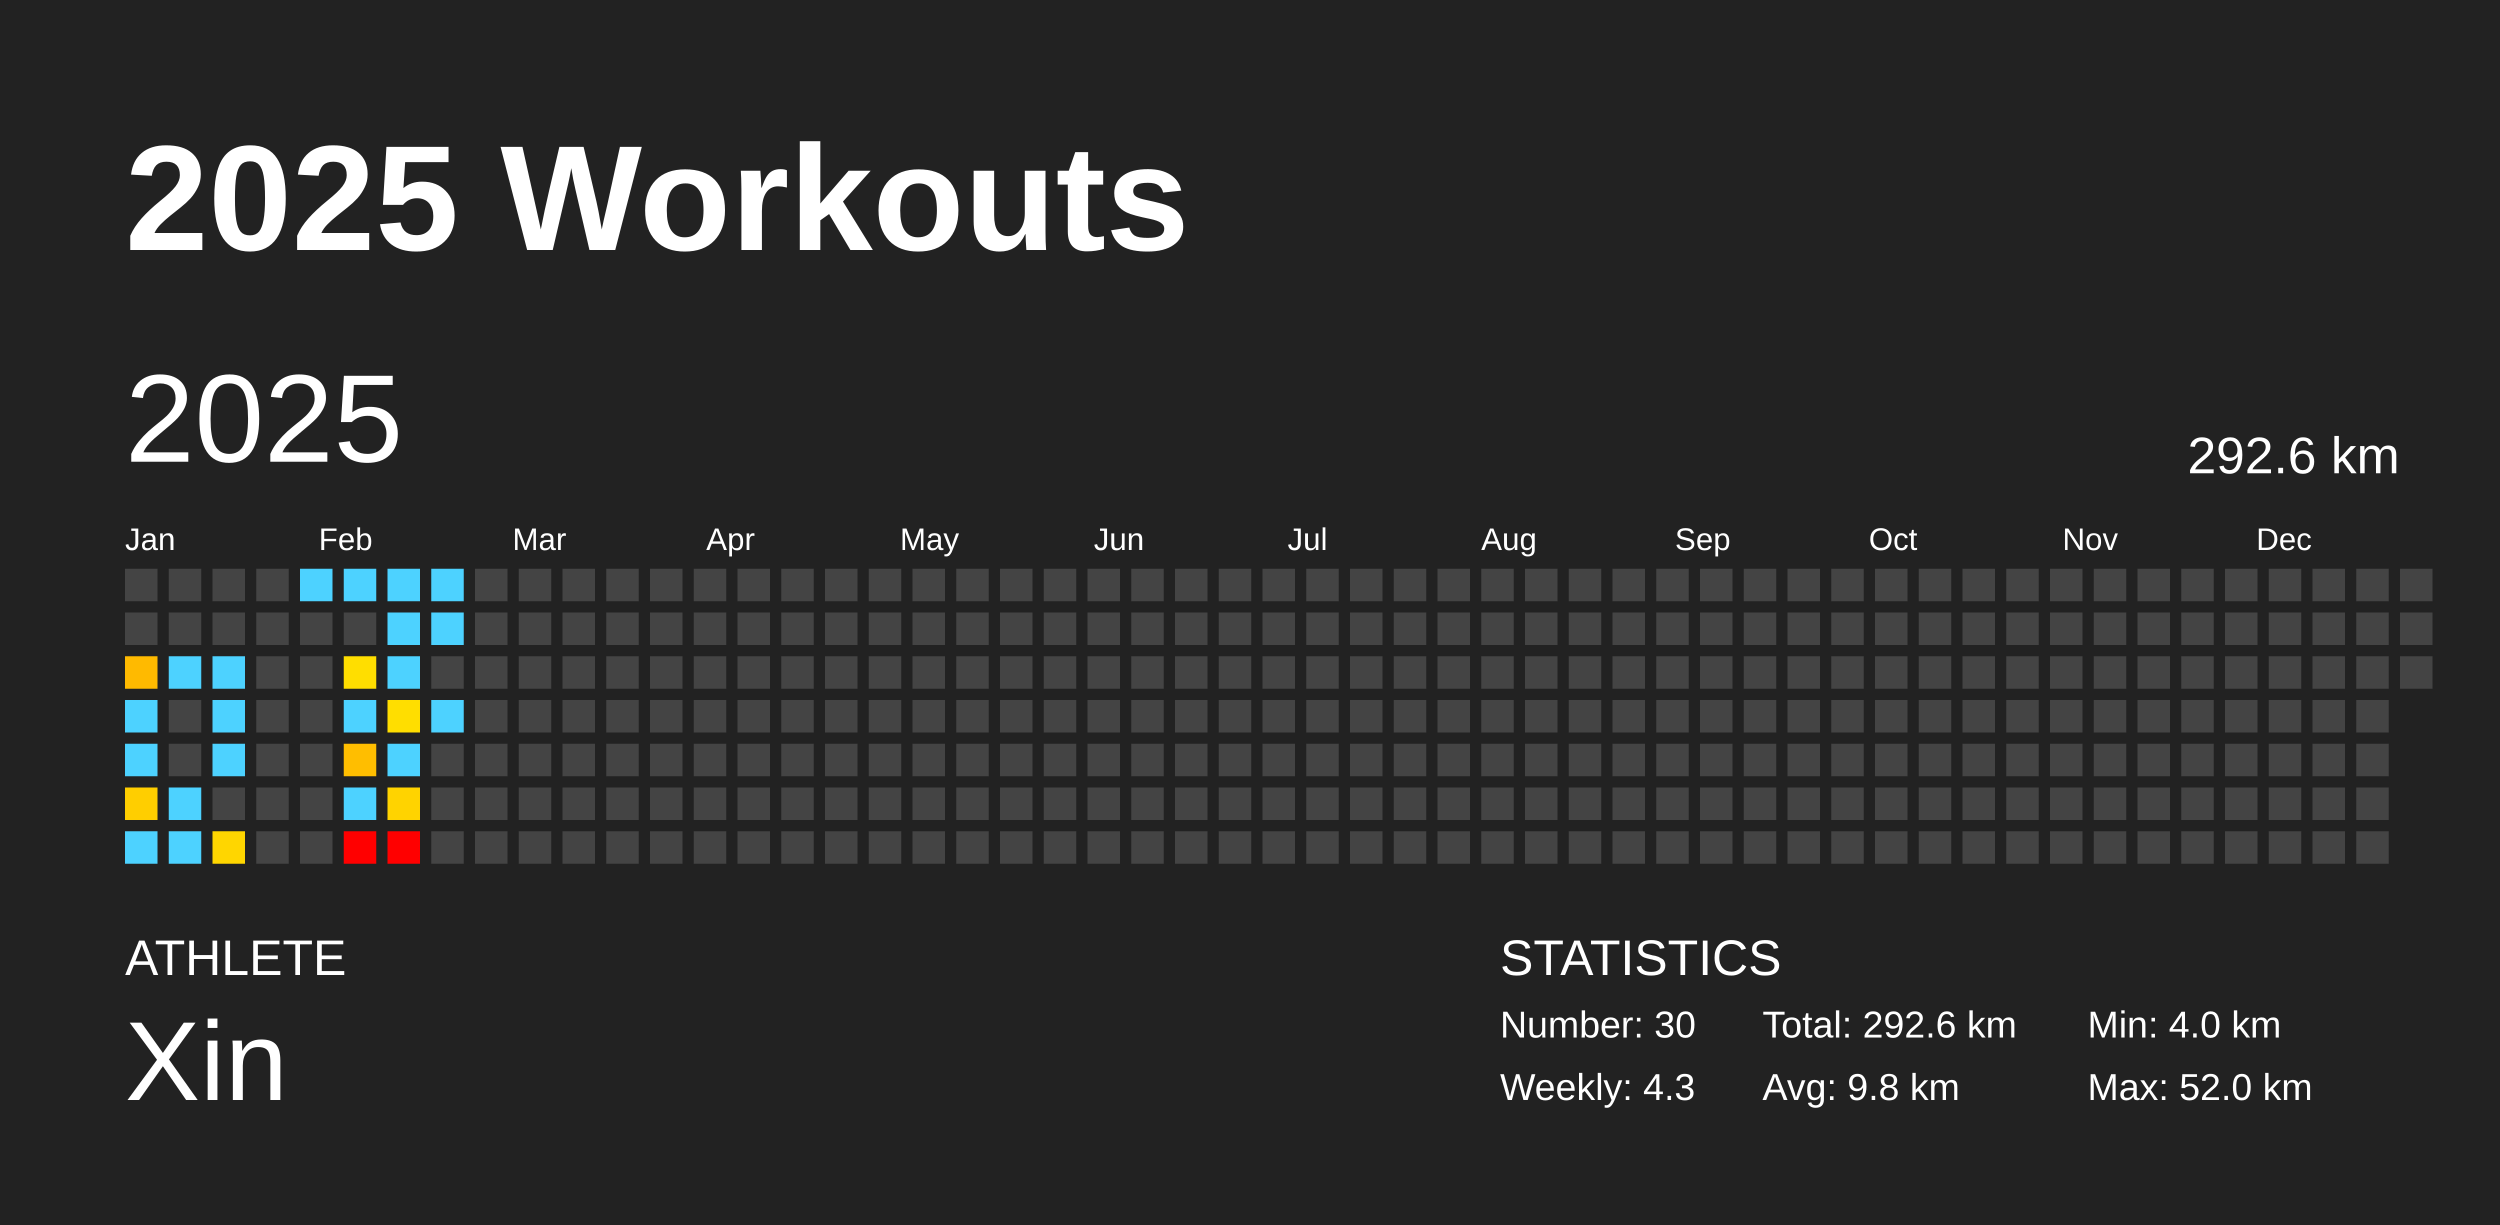
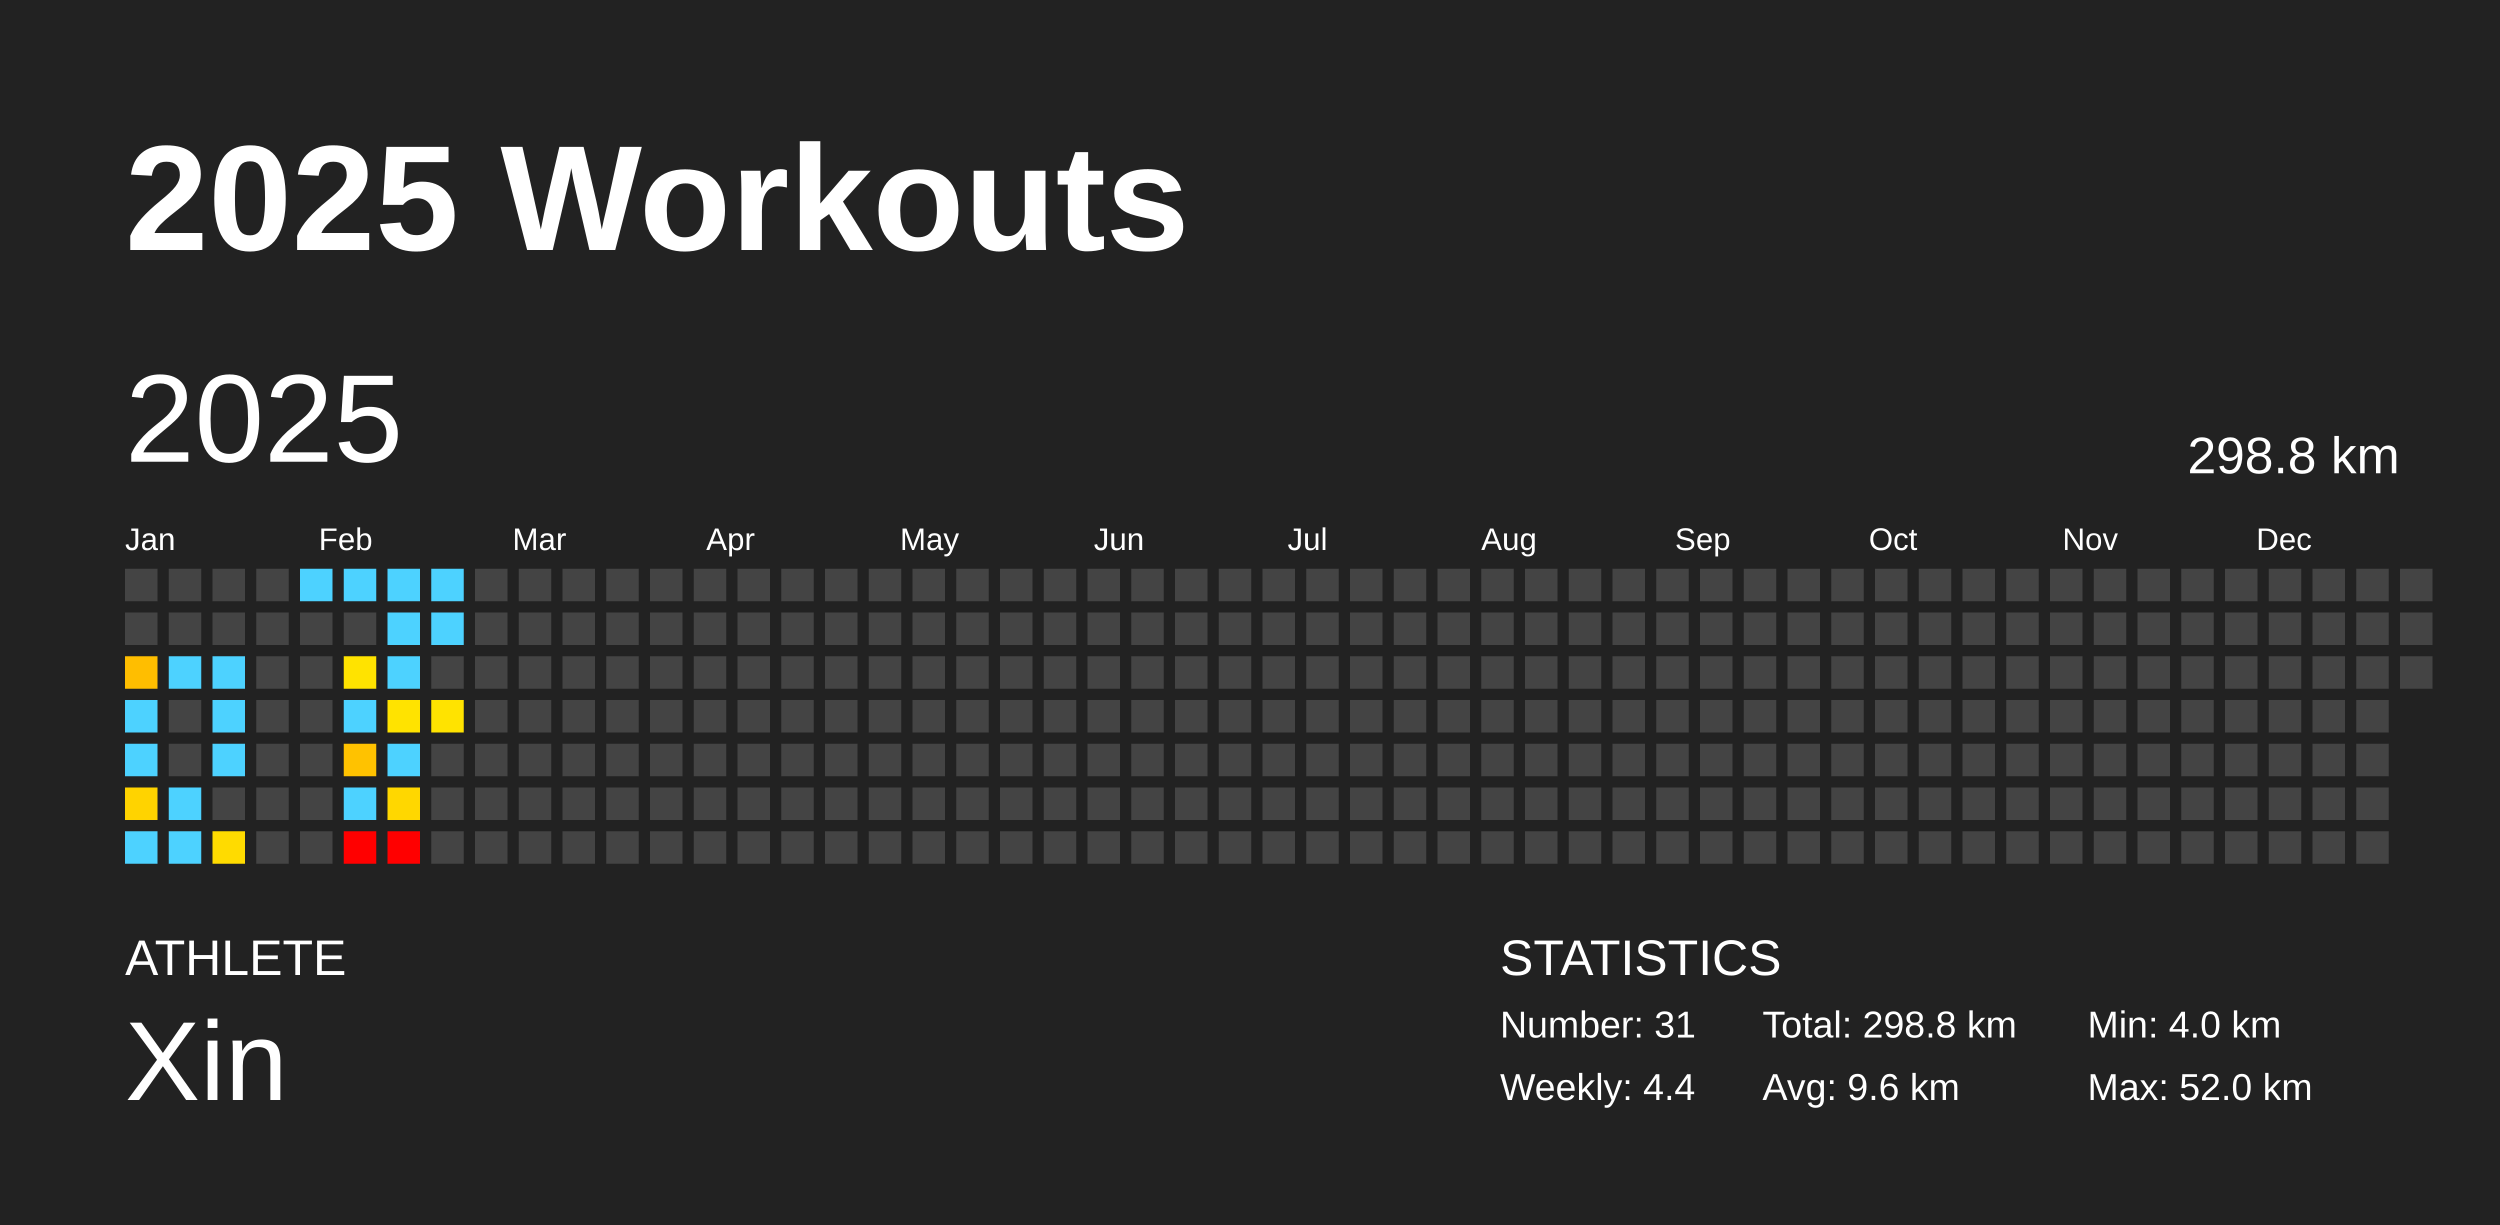
<svg xmlns="http://www.w3.org/2000/svg" baseProfile="full" height="98mm" version="1.1" viewBox="0,0,200,98" width="200mm">
  <defs />
  <rect fill="#222222" height="98" width="200" x="0" y="0" />
  <text fill="#FFFFFF" style="font-size:12px; font-family:Arial; font-weight:bold;" x="10" y="20">2025 Workouts</text>
  <text fill="#FFFFFF" style="font-size:4px; font-family:Arial" x="10" y="78">ATHLETE</text>
  <text fill="#FFFFFF" style="font-size:9px; font-family:Arial" x="10" y="88">Xin</text>
  <text fill="#FFFFFF" style="font-size:4px; font-family:Arial" x="120" y="78">STATISTICS</text>
-   <text fill="#FFFFFF" style="font-size:3px; font-family:Arial" x="120" y="83">Number: 30</text>
-   <text fill="#FFFFFF" style="font-size:3px; font-family:Arial" x="120" y="88">Weekly: 4.3</text>
-   <text fill="#FFFFFF" style="font-size:3px; font-family:Arial" x="141" y="83">Total: 292.6 km</text>
-   <text fill="#FFFFFF" style="font-size:3px; font-family:Arial" x="141" y="88">Avg: 9.8 km</text>
+   <text fill="#FFFFFF" style="font-size:3px; font-family:Arial" x="120" y="83">Number: 31</text>
+   <text fill="#FFFFFF" style="font-size:3px; font-family:Arial" x="120" y="88">Weekly: 4.4</text>
+   <text fill="#FFFFFF" style="font-size:3px; font-family:Arial" x="141" y="83">Total: 298.8 km</text>
+   <text fill="#FFFFFF" style="font-size:3px; font-family:Arial" x="141" y="88">Avg: 9.6 km</text>
  <text fill="#FFFFFF" style="font-size:3px; font-family:Arial" x="167" y="83">Min: 4.0 km</text>
  <text fill="#FFFFFF" style="font-size:3px; font-family:Arial" x="167" y="88">Max: 52.0 km</text>
  <text dominant-baseline="hanging" fill="#FFFFFF" style="font-size:10.0px; font-family:Arial;" x="10" y="30">2025</text>
-   <text dominant-baseline="hanging" fill="#FFFFFF" style="font-size:4.125px; font-family:Arial;" x="175" y="35">292.6 km</text>
+   <text dominant-baseline="hanging" fill="#FFFFFF" style="font-size:4.125px; font-family:Arial;" x="175" y="35">298.8 km</text>
  <text fill="#FFFFFF" style="font-size:2.5px; font-family:Arial" x="10.0" y="44">Jan</text>
  <text fill="#FFFFFF" style="font-size:2.5px; font-family:Arial" x="25.5" y="44">Feb</text>
  <text fill="#FFFFFF" style="font-size:2.5px; font-family:Arial" x="41.0" y="44">Mar</text>
  <text fill="#FFFFFF" style="font-size:2.5px; font-family:Arial" x="56.5" y="44">Apr</text>
  <text fill="#FFFFFF" style="font-size:2.5px; font-family:Arial" x="72.0" y="44">May</text>
  <text fill="#FFFFFF" style="font-size:2.5px; font-family:Arial" x="87.5" y="44">Jun</text>
  <text fill="#FFFFFF" style="font-size:2.5px; font-family:Arial" x="103.0" y="44">Jul</text>
  <text fill="#FFFFFF" style="font-size:2.5px; font-family:Arial" x="118.5" y="44">Aug</text>
  <text fill="#FFFFFF" style="font-size:2.5px; font-family:Arial" x="134.0" y="44">Sep</text>
  <text fill="#FFFFFF" style="font-size:2.5px; font-family:Arial" x="149.5" y="44">Oct</text>
  <text fill="#FFFFFF" style="font-size:2.5px; font-family:Arial" x="165.0" y="44">Nov</text>
  <text fill="#FFFFFF" style="font-size:2.5px; font-family:Arial" x="180.5" y="44">Dec</text>
  <rect fill="#444444" height="2.6" width="2.6" x="10.0" y="45.5" />
  <rect fill="#444444" height="2.6" width="2.6" x="10.0" y="49.0" />
-   <rect fill="#ffba00" height="2.6" width="2.6" x="10.0" y="52.5" />
+   <rect fill="#ffbe00" height="2.6" width="2.6" x="10.0" y="52.5" />
  <rect fill="#4dd2ff" height="2.6" width="2.6" x="10.0" y="56.0" />
  <rect fill="#4dd2ff" height="2.6" width="2.6" x="10.0" y="59.5" />
-   <rect fill="#ffce00" height="2.6" width="2.6" x="10.0" y="63.0" />
+   <rect fill="#ffd300" height="2.6" width="2.6" x="10.0" y="63.0" />
  <rect fill="#4dd2ff" height="2.6" width="2.6" x="10.0" y="66.5" />
  <rect fill="#444444" height="2.6" width="2.6" x="13.5" y="45.5" />
  <rect fill="#444444" height="2.6" width="2.6" x="13.5" y="49.0" />
  <rect fill="#4dd2ff" height="2.6" width="2.6" x="13.5" y="52.5" />
  <rect fill="#444444" height="2.6" width="2.6" x="13.5" y="56.0" />
  <rect fill="#444444" height="2.6" width="2.6" x="13.5" y="59.5" />
  <rect fill="#4dd2ff" height="2.6" width="2.6" x="13.5" y="63.0" />
  <rect fill="#4dd2ff" height="2.6" width="2.6" x="13.5" y="66.5" />
  <rect fill="#444444" height="2.6" width="2.6" x="17.0" y="45.5" />
  <rect fill="#444444" height="2.6" width="2.6" x="17.0" y="49.0" />
  <rect fill="#4dd2ff" height="2.6" width="2.6" x="17.0" y="52.5" />
  <rect fill="#4dd2ff" height="2.6" width="2.6" x="17.0" y="56.0" />
  <rect fill="#4dd2ff" height="2.6" width="2.6" x="17.0" y="59.5" />
  <rect fill="#444444" height="2.6" width="2.6" x="17.0" y="63.0" />
-   <rect fill="#ffd600" height="2.6" width="2.6" x="17.0" y="66.5" />
+   <rect fill="#ffdb00" height="2.6" width="2.6" x="17.0" y="66.5" />
  <rect fill="#444444" height="2.6" width="2.6" x="20.5" y="45.5" />
  <rect fill="#444444" height="2.6" width="2.6" x="20.5" y="49.0" />
  <rect fill="#444444" height="2.6" width="2.6" x="20.5" y="52.5" />
  <rect fill="#444444" height="2.6" width="2.6" x="20.5" y="56.0" />
  <rect fill="#444444" height="2.6" width="2.6" x="20.5" y="59.5" />
  <rect fill="#444444" height="2.6" width="2.6" x="20.5" y="63.0" />
  <rect fill="#444444" height="2.6" width="2.6" x="20.5" y="66.5" />
  <rect fill="#4dd2ff" height="2.6" width="2.6" x="24.0" y="45.5" />
  <rect fill="#444444" height="2.6" width="2.6" x="24.0" y="49.0" />
  <rect fill="#444444" height="2.6" width="2.6" x="24.0" y="52.5" />
  <rect fill="#444444" height="2.6" width="2.6" x="24.0" y="56.0" />
  <rect fill="#444444" height="2.6" width="2.6" x="24.0" y="59.5" />
  <rect fill="#444444" height="2.6" width="2.6" x="24.0" y="63.0" />
  <rect fill="#444444" height="2.6" width="2.6" x="24.0" y="66.5" />
  <rect fill="#4dd2ff" height="2.6" width="2.6" x="27.5" y="45.5" />
  <rect fill="#444444" height="2.6" width="2.6" x="27.5" y="49.0" />
-   <rect fill="#ffde00" height="2.6" width="2.6" x="27.5" y="52.5" />
+   <rect fill="#ffe300" height="2.6" width="2.6" x="27.5" y="52.5" />
  <rect fill="#4dd2ff" height="2.6" width="2.6" x="27.5" y="56.0" />
-   <rect fill="#ffbe00" height="2.6" width="2.6" x="27.5" y="59.5" />
+   <rect fill="#ffc200" height="2.6" width="2.6" x="27.5" y="59.5" />
  <rect fill="#4dd2ff" height="2.6" width="2.6" x="27.5" y="63.0" />
  <rect fill="red" height="2.6" width="2.6" x="27.5" y="66.5" />
  <rect fill="#4dd2ff" height="2.6" width="2.6" x="31.0" y="45.5" />
  <rect fill="#4dd2ff" height="2.6" width="2.6" x="31.0" y="49.0" />
  <rect fill="#4dd2ff" height="2.6" width="2.6" x="31.0" y="52.5" />
-   <rect fill="#ffde00" height="2.6" width="2.6" x="31.0" y="56.0" />
+   <rect fill="#ffe300" height="2.6" width="2.6" x="31.0" y="56.0" />
  <rect fill="#4dd2ff" height="2.6" width="2.6" x="31.0" y="59.5" />
-   <rect fill="#ffd300" height="2.6" width="2.6" x="31.0" y="63.0" />
+   <rect fill="#ffd700" height="2.6" width="2.6" x="31.0" y="63.0" />
  <rect fill="red" height="2.6" width="2.6" x="31.0" y="66.5" />
  <rect fill="#4dd2ff" height="2.6" width="2.6" x="34.5" y="45.5" />
  <rect fill="#4dd2ff" height="2.6" width="2.6" x="34.5" y="49.0" />
  <rect fill="#444444" height="2.6" width="2.6" x="34.5" y="52.5" />
-   <rect fill="#4dd2ff" height="2.6" width="2.6" x="34.5" y="56.0" />
+   <rect fill="#ffe300" height="2.6" width="2.6" x="34.5" y="56.0" />
  <rect fill="#444444" height="2.6" width="2.6" x="34.5" y="59.5" />
  <rect fill="#444444" height="2.6" width="2.6" x="34.5" y="63.0" />
  <rect fill="#444444" height="2.6" width="2.6" x="34.5" y="66.5" />
  <rect fill="#444444" height="2.6" width="2.6" x="38.0" y="45.5" />
  <rect fill="#444444" height="2.6" width="2.6" x="38.0" y="49.0" />
  <rect fill="#444444" height="2.6" width="2.6" x="38.0" y="52.5" />
  <rect fill="#444444" height="2.6" width="2.6" x="38.0" y="56.0" />
  <rect fill="#444444" height="2.6" width="2.6" x="38.0" y="59.5" />
  <rect fill="#444444" height="2.6" width="2.6" x="38.0" y="63.0" />
  <rect fill="#444444" height="2.6" width="2.6" x="38.0" y="66.5" />
  <rect fill="#444444" height="2.6" width="2.6" x="41.5" y="45.5" />
  <rect fill="#444444" height="2.6" width="2.6" x="41.5" y="49.0" />
  <rect fill="#444444" height="2.6" width="2.6" x="41.5" y="52.5" />
  <rect fill="#444444" height="2.6" width="2.6" x="41.5" y="56.0" />
  <rect fill="#444444" height="2.6" width="2.6" x="41.5" y="59.5" />
  <rect fill="#444444" height="2.6" width="2.6" x="41.5" y="63.0" />
  <rect fill="#444444" height="2.6" width="2.6" x="41.5" y="66.5" />
  <rect fill="#444444" height="2.6" width="2.6" x="45.0" y="45.5" />
  <rect fill="#444444" height="2.6" width="2.6" x="45.0" y="49.0" />
  <rect fill="#444444" height="2.6" width="2.6" x="45.0" y="52.5" />
  <rect fill="#444444" height="2.6" width="2.6" x="45.0" y="56.0" />
  <rect fill="#444444" height="2.6" width="2.6" x="45.0" y="59.5" />
  <rect fill="#444444" height="2.6" width="2.6" x="45.0" y="63.0" />
  <rect fill="#444444" height="2.6" width="2.6" x="45.0" y="66.5" />
  <rect fill="#444444" height="2.6" width="2.6" x="48.5" y="45.5" />
  <rect fill="#444444" height="2.6" width="2.6" x="48.5" y="49.0" />
  <rect fill="#444444" height="2.6" width="2.6" x="48.5" y="52.5" />
  <rect fill="#444444" height="2.6" width="2.6" x="48.5" y="56.0" />
  <rect fill="#444444" height="2.6" width="2.6" x="48.5" y="59.5" />
  <rect fill="#444444" height="2.6" width="2.6" x="48.5" y="63.0" />
  <rect fill="#444444" height="2.6" width="2.6" x="48.5" y="66.5" />
  <rect fill="#444444" height="2.6" width="2.6" x="52.0" y="45.5" />
  <rect fill="#444444" height="2.6" width="2.6" x="52.0" y="49.0" />
  <rect fill="#444444" height="2.6" width="2.6" x="52.0" y="52.5" />
  <rect fill="#444444" height="2.6" width="2.6" x="52.0" y="56.0" />
  <rect fill="#444444" height="2.6" width="2.6" x="52.0" y="59.5" />
  <rect fill="#444444" height="2.6" width="2.6" x="52.0" y="63.0" />
  <rect fill="#444444" height="2.6" width="2.6" x="52.0" y="66.5" />
  <rect fill="#444444" height="2.6" width="2.6" x="55.5" y="45.5" />
  <rect fill="#444444" height="2.6" width="2.6" x="55.5" y="49.0" />
  <rect fill="#444444" height="2.6" width="2.6" x="55.5" y="52.5" />
  <rect fill="#444444" height="2.6" width="2.6" x="55.5" y="56.0" />
  <rect fill="#444444" height="2.6" width="2.6" x="55.5" y="59.5" />
  <rect fill="#444444" height="2.6" width="2.6" x="55.5" y="63.0" />
  <rect fill="#444444" height="2.6" width="2.6" x="55.5" y="66.5" />
  <rect fill="#444444" height="2.6" width="2.6" x="59.0" y="45.5" />
  <rect fill="#444444" height="2.6" width="2.6" x="59.0" y="49.0" />
  <rect fill="#444444" height="2.6" width="2.6" x="59.0" y="52.5" />
  <rect fill="#444444" height="2.6" width="2.6" x="59.0" y="56.0" />
  <rect fill="#444444" height="2.6" width="2.6" x="59.0" y="59.5" />
  <rect fill="#444444" height="2.6" width="2.6" x="59.0" y="63.0" />
  <rect fill="#444444" height="2.6" width="2.6" x="59.0" y="66.5" />
  <rect fill="#444444" height="2.6" width="2.6" x="62.5" y="45.5" />
  <rect fill="#444444" height="2.6" width="2.6" x="62.5" y="49.0" />
  <rect fill="#444444" height="2.6" width="2.6" x="62.5" y="52.5" />
  <rect fill="#444444" height="2.6" width="2.6" x="62.5" y="56.0" />
  <rect fill="#444444" height="2.6" width="2.6" x="62.5" y="59.5" />
  <rect fill="#444444" height="2.6" width="2.6" x="62.5" y="63.0" />
  <rect fill="#444444" height="2.6" width="2.6" x="62.5" y="66.5" />
  <rect fill="#444444" height="2.6" width="2.6" x="66.0" y="45.5" />
  <rect fill="#444444" height="2.6" width="2.6" x="66.0" y="49.0" />
  <rect fill="#444444" height="2.6" width="2.6" x="66.0" y="52.5" />
  <rect fill="#444444" height="2.6" width="2.6" x="66.0" y="56.0" />
  <rect fill="#444444" height="2.6" width="2.6" x="66.0" y="59.5" />
  <rect fill="#444444" height="2.6" width="2.6" x="66.0" y="63.0" />
  <rect fill="#444444" height="2.6" width="2.6" x="66.0" y="66.5" />
  <rect fill="#444444" height="2.6" width="2.6" x="69.5" y="45.5" />
  <rect fill="#444444" height="2.6" width="2.6" x="69.5" y="49.0" />
  <rect fill="#444444" height="2.6" width="2.6" x="69.5" y="52.5" />
  <rect fill="#444444" height="2.6" width="2.6" x="69.5" y="56.0" />
  <rect fill="#444444" height="2.6" width="2.6" x="69.5" y="59.5" />
  <rect fill="#444444" height="2.6" width="2.6" x="69.5" y="63.0" />
  <rect fill="#444444" height="2.6" width="2.6" x="69.5" y="66.5" />
  <rect fill="#444444" height="2.6" width="2.6" x="73.0" y="45.5" />
  <rect fill="#444444" height="2.6" width="2.6" x="73.0" y="49.0" />
  <rect fill="#444444" height="2.6" width="2.6" x="73.0" y="52.5" />
  <rect fill="#444444" height="2.6" width="2.6" x="73.0" y="56.0" />
  <rect fill="#444444" height="2.6" width="2.6" x="73.0" y="59.5" />
  <rect fill="#444444" height="2.6" width="2.6" x="73.0" y="63.0" />
  <rect fill="#444444" height="2.6" width="2.6" x="73.0" y="66.5" />
  <rect fill="#444444" height="2.6" width="2.6" x="76.5" y="45.5" />
  <rect fill="#444444" height="2.6" width="2.6" x="76.5" y="49.0" />
  <rect fill="#444444" height="2.6" width="2.6" x="76.5" y="52.5" />
  <rect fill="#444444" height="2.6" width="2.6" x="76.5" y="56.0" />
  <rect fill="#444444" height="2.6" width="2.6" x="76.5" y="59.5" />
  <rect fill="#444444" height="2.6" width="2.6" x="76.5" y="63.0" />
  <rect fill="#444444" height="2.6" width="2.6" x="76.5" y="66.5" />
  <rect fill="#444444" height="2.6" width="2.6" x="80.0" y="45.5" />
  <rect fill="#444444" height="2.6" width="2.6" x="80.0" y="49.0" />
  <rect fill="#444444" height="2.6" width="2.6" x="80.0" y="52.5" />
  <rect fill="#444444" height="2.6" width="2.6" x="80.0" y="56.0" />
  <rect fill="#444444" height="2.6" width="2.6" x="80.0" y="59.5" />
  <rect fill="#444444" height="2.6" width="2.6" x="80.0" y="63.0" />
  <rect fill="#444444" height="2.6" width="2.6" x="80.0" y="66.5" />
  <rect fill="#444444" height="2.6" width="2.6" x="83.5" y="45.5" />
  <rect fill="#444444" height="2.6" width="2.6" x="83.5" y="49.0" />
  <rect fill="#444444" height="2.6" width="2.6" x="83.5" y="52.5" />
  <rect fill="#444444" height="2.6" width="2.6" x="83.5" y="56.0" />
  <rect fill="#444444" height="2.6" width="2.6" x="83.5" y="59.5" />
  <rect fill="#444444" height="2.6" width="2.6" x="83.5" y="63.0" />
  <rect fill="#444444" height="2.6" width="2.6" x="83.5" y="66.5" />
  <rect fill="#444444" height="2.6" width="2.6" x="87.0" y="45.5" />
  <rect fill="#444444" height="2.6" width="2.6" x="87.0" y="49.0" />
  <rect fill="#444444" height="2.6" width="2.6" x="87.0" y="52.5" />
  <rect fill="#444444" height="2.6" width="2.6" x="87.0" y="56.0" />
  <rect fill="#444444" height="2.6" width="2.6" x="87.0" y="59.5" />
  <rect fill="#444444" height="2.6" width="2.6" x="87.0" y="63.0" />
  <rect fill="#444444" height="2.6" width="2.6" x="87.0" y="66.5" />
  <rect fill="#444444" height="2.6" width="2.6" x="90.5" y="45.5" />
  <rect fill="#444444" height="2.6" width="2.6" x="90.5" y="49.0" />
  <rect fill="#444444" height="2.6" width="2.6" x="90.5" y="52.5" />
  <rect fill="#444444" height="2.6" width="2.6" x="90.5" y="56.0" />
  <rect fill="#444444" height="2.6" width="2.6" x="90.5" y="59.5" />
  <rect fill="#444444" height="2.6" width="2.6" x="90.5" y="63.0" />
  <rect fill="#444444" height="2.6" width="2.6" x="90.5" y="66.5" />
  <rect fill="#444444" height="2.6" width="2.6" x="94.0" y="45.5" />
  <rect fill="#444444" height="2.6" width="2.6" x="94.0" y="49.0" />
  <rect fill="#444444" height="2.6" width="2.6" x="94.0" y="52.5" />
  <rect fill="#444444" height="2.6" width="2.6" x="94.0" y="56.0" />
  <rect fill="#444444" height="2.6" width="2.6" x="94.0" y="59.5" />
  <rect fill="#444444" height="2.6" width="2.6" x="94.0" y="63.0" />
  <rect fill="#444444" height="2.6" width="2.6" x="94.0" y="66.5" />
  <rect fill="#444444" height="2.6" width="2.6" x="97.5" y="45.5" />
  <rect fill="#444444" height="2.6" width="2.6" x="97.5" y="49.0" />
  <rect fill="#444444" height="2.6" width="2.6" x="97.5" y="52.5" />
  <rect fill="#444444" height="2.6" width="2.6" x="97.5" y="56.0" />
  <rect fill="#444444" height="2.6" width="2.6" x="97.5" y="59.5" />
  <rect fill="#444444" height="2.6" width="2.6" x="97.5" y="63.0" />
  <rect fill="#444444" height="2.6" width="2.6" x="97.5" y="66.5" />
  <rect fill="#444444" height="2.6" width="2.6" x="101.0" y="45.5" />
  <rect fill="#444444" height="2.6" width="2.6" x="101.0" y="49.0" />
  <rect fill="#444444" height="2.6" width="2.6" x="101.0" y="52.5" />
  <rect fill="#444444" height="2.6" width="2.6" x="101.0" y="56.0" />
  <rect fill="#444444" height="2.6" width="2.6" x="101.0" y="59.5" />
  <rect fill="#444444" height="2.6" width="2.6" x="101.0" y="63.0" />
  <rect fill="#444444" height="2.6" width="2.6" x="101.0" y="66.5" />
  <rect fill="#444444" height="2.6" width="2.6" x="104.5" y="45.5" />
  <rect fill="#444444" height="2.6" width="2.6" x="104.5" y="49.0" />
  <rect fill="#444444" height="2.6" width="2.6" x="104.5" y="52.5" />
  <rect fill="#444444" height="2.6" width="2.6" x="104.5" y="56.0" />
  <rect fill="#444444" height="2.6" width="2.6" x="104.5" y="59.5" />
  <rect fill="#444444" height="2.6" width="2.6" x="104.5" y="63.0" />
  <rect fill="#444444" height="2.6" width="2.6" x="104.5" y="66.5" />
  <rect fill="#444444" height="2.6" width="2.6" x="108.0" y="45.5" />
  <rect fill="#444444" height="2.6" width="2.6" x="108.0" y="49.0" />
  <rect fill="#444444" height="2.6" width="2.6" x="108.0" y="52.5" />
  <rect fill="#444444" height="2.6" width="2.6" x="108.0" y="56.0" />
  <rect fill="#444444" height="2.6" width="2.6" x="108.0" y="59.5" />
  <rect fill="#444444" height="2.6" width="2.6" x="108.0" y="63.0" />
  <rect fill="#444444" height="2.6" width="2.6" x="108.0" y="66.5" />
  <rect fill="#444444" height="2.6" width="2.6" x="111.5" y="45.5" />
  <rect fill="#444444" height="2.6" width="2.6" x="111.5" y="49.0" />
  <rect fill="#444444" height="2.6" width="2.6" x="111.5" y="52.5" />
  <rect fill="#444444" height="2.6" width="2.6" x="111.5" y="56.0" />
  <rect fill="#444444" height="2.6" width="2.6" x="111.5" y="59.5" />
  <rect fill="#444444" height="2.6" width="2.6" x="111.5" y="63.0" />
  <rect fill="#444444" height="2.6" width="2.6" x="111.5" y="66.5" />
  <rect fill="#444444" height="2.6" width="2.6" x="115.0" y="45.5" />
  <rect fill="#444444" height="2.6" width="2.6" x="115.0" y="49.0" />
  <rect fill="#444444" height="2.6" width="2.6" x="115.0" y="52.5" />
  <rect fill="#444444" height="2.6" width="2.6" x="115.0" y="56.0" />
  <rect fill="#444444" height="2.6" width="2.6" x="115.0" y="59.5" />
  <rect fill="#444444" height="2.6" width="2.6" x="115.0" y="63.0" />
  <rect fill="#444444" height="2.6" width="2.6" x="115.0" y="66.5" />
  <rect fill="#444444" height="2.6" width="2.6" x="118.5" y="45.5" />
  <rect fill="#444444" height="2.6" width="2.6" x="118.5" y="49.0" />
  <rect fill="#444444" height="2.6" width="2.6" x="118.5" y="52.5" />
  <rect fill="#444444" height="2.6" width="2.6" x="118.5" y="56.0" />
  <rect fill="#444444" height="2.6" width="2.6" x="118.5" y="59.5" />
  <rect fill="#444444" height="2.6" width="2.6" x="118.5" y="63.0" />
  <rect fill="#444444" height="2.6" width="2.6" x="118.5" y="66.5" />
  <rect fill="#444444" height="2.6" width="2.6" x="122.0" y="45.5" />
  <rect fill="#444444" height="2.6" width="2.6" x="122.0" y="49.0" />
  <rect fill="#444444" height="2.6" width="2.6" x="122.0" y="52.5" />
  <rect fill="#444444" height="2.6" width="2.6" x="122.0" y="56.0" />
  <rect fill="#444444" height="2.6" width="2.6" x="122.0" y="59.5" />
  <rect fill="#444444" height="2.6" width="2.6" x="122.0" y="63.0" />
  <rect fill="#444444" height="2.6" width="2.6" x="122.0" y="66.5" />
  <rect fill="#444444" height="2.6" width="2.6" x="125.5" y="45.5" />
  <rect fill="#444444" height="2.6" width="2.6" x="125.5" y="49.0" />
  <rect fill="#444444" height="2.6" width="2.6" x="125.5" y="52.5" />
  <rect fill="#444444" height="2.6" width="2.6" x="125.5" y="56.0" />
  <rect fill="#444444" height="2.6" width="2.6" x="125.5" y="59.5" />
  <rect fill="#444444" height="2.6" width="2.6" x="125.5" y="63.0" />
  <rect fill="#444444" height="2.6" width="2.6" x="125.5" y="66.5" />
  <rect fill="#444444" height="2.6" width="2.6" x="129.0" y="45.5" />
  <rect fill="#444444" height="2.6" width="2.6" x="129.0" y="49.0" />
  <rect fill="#444444" height="2.6" width="2.6" x="129.0" y="52.5" />
  <rect fill="#444444" height="2.6" width="2.6" x="129.0" y="56.0" />
  <rect fill="#444444" height="2.6" width="2.6" x="129.0" y="59.5" />
  <rect fill="#444444" height="2.6" width="2.6" x="129.0" y="63.0" />
  <rect fill="#444444" height="2.6" width="2.6" x="129.0" y="66.5" />
  <rect fill="#444444" height="2.6" width="2.6" x="132.5" y="45.5" />
  <rect fill="#444444" height="2.6" width="2.6" x="132.5" y="49.0" />
  <rect fill="#444444" height="2.6" width="2.6" x="132.5" y="52.5" />
  <rect fill="#444444" height="2.6" width="2.6" x="132.5" y="56.0" />
  <rect fill="#444444" height="2.6" width="2.6" x="132.5" y="59.5" />
  <rect fill="#444444" height="2.6" width="2.6" x="132.5" y="63.0" />
  <rect fill="#444444" height="2.6" width="2.6" x="132.5" y="66.5" />
  <rect fill="#444444" height="2.6" width="2.6" x="136.0" y="45.5" />
  <rect fill="#444444" height="2.6" width="2.6" x="136.0" y="49.0" />
  <rect fill="#444444" height="2.6" width="2.6" x="136.0" y="52.5" />
  <rect fill="#444444" height="2.6" width="2.6" x="136.0" y="56.0" />
  <rect fill="#444444" height="2.6" width="2.6" x="136.0" y="59.5" />
  <rect fill="#444444" height="2.6" width="2.6" x="136.0" y="63.0" />
  <rect fill="#444444" height="2.6" width="2.6" x="136.0" y="66.5" />
  <rect fill="#444444" height="2.6" width="2.6" x="139.5" y="45.5" />
  <rect fill="#444444" height="2.6" width="2.6" x="139.5" y="49.0" />
  <rect fill="#444444" height="2.6" width="2.6" x="139.5" y="52.5" />
  <rect fill="#444444" height="2.6" width="2.6" x="139.5" y="56.0" />
  <rect fill="#444444" height="2.6" width="2.6" x="139.5" y="59.5" />
  <rect fill="#444444" height="2.6" width="2.6" x="139.5" y="63.0" />
  <rect fill="#444444" height="2.6" width="2.6" x="139.5" y="66.5" />
  <rect fill="#444444" height="2.6" width="2.6" x="143.0" y="45.5" />
  <rect fill="#444444" height="2.6" width="2.6" x="143.0" y="49.0" />
  <rect fill="#444444" height="2.6" width="2.6" x="143.0" y="52.5" />
  <rect fill="#444444" height="2.6" width="2.6" x="143.0" y="56.0" />
  <rect fill="#444444" height="2.6" width="2.6" x="143.0" y="59.5" />
  <rect fill="#444444" height="2.6" width="2.6" x="143.0" y="63.0" />
  <rect fill="#444444" height="2.6" width="2.6" x="143.0" y="66.5" />
  <rect fill="#444444" height="2.6" width="2.6" x="146.5" y="45.5" />
  <rect fill="#444444" height="2.6" width="2.6" x="146.5" y="49.0" />
  <rect fill="#444444" height="2.6" width="2.6" x="146.5" y="52.5" />
  <rect fill="#444444" height="2.6" width="2.6" x="146.5" y="56.0" />
  <rect fill="#444444" height="2.6" width="2.6" x="146.5" y="59.5" />
  <rect fill="#444444" height="2.6" width="2.6" x="146.5" y="63.0" />
  <rect fill="#444444" height="2.6" width="2.6" x="146.5" y="66.5" />
  <rect fill="#444444" height="2.6" width="2.6" x="150.0" y="45.5" />
  <rect fill="#444444" height="2.6" width="2.6" x="150.0" y="49.0" />
  <rect fill="#444444" height="2.6" width="2.6" x="150.0" y="52.5" />
  <rect fill="#444444" height="2.6" width="2.6" x="150.0" y="56.0" />
  <rect fill="#444444" height="2.6" width="2.6" x="150.0" y="59.5" />
  <rect fill="#444444" height="2.6" width="2.6" x="150.0" y="63.0" />
  <rect fill="#444444" height="2.6" width="2.6" x="150.0" y="66.5" />
  <rect fill="#444444" height="2.6" width="2.6" x="153.5" y="45.5" />
  <rect fill="#444444" height="2.6" width="2.6" x="153.5" y="49.0" />
  <rect fill="#444444" height="2.6" width="2.6" x="153.5" y="52.5" />
  <rect fill="#444444" height="2.6" width="2.6" x="153.5" y="56.0" />
  <rect fill="#444444" height="2.6" width="2.6" x="153.5" y="59.5" />
  <rect fill="#444444" height="2.6" width="2.6" x="153.5" y="63.0" />
  <rect fill="#444444" height="2.6" width="2.6" x="153.5" y="66.5" />
  <rect fill="#444444" height="2.6" width="2.6" x="157.0" y="45.5" />
  <rect fill="#444444" height="2.6" width="2.6" x="157.0" y="49.0" />
  <rect fill="#444444" height="2.6" width="2.6" x="157.0" y="52.5" />
  <rect fill="#444444" height="2.6" width="2.6" x="157.0" y="56.0" />
  <rect fill="#444444" height="2.6" width="2.6" x="157.0" y="59.5" />
  <rect fill="#444444" height="2.6" width="2.6" x="157.0" y="63.0" />
  <rect fill="#444444" height="2.6" width="2.6" x="157.0" y="66.5" />
  <rect fill="#444444" height="2.6" width="2.6" x="160.5" y="45.5" />
  <rect fill="#444444" height="2.6" width="2.6" x="160.5" y="49.0" />
  <rect fill="#444444" height="2.6" width="2.6" x="160.5" y="52.5" />
  <rect fill="#444444" height="2.6" width="2.6" x="160.5" y="56.0" />
  <rect fill="#444444" height="2.6" width="2.6" x="160.5" y="59.5" />
  <rect fill="#444444" height="2.6" width="2.6" x="160.5" y="63.0" />
  <rect fill="#444444" height="2.6" width="2.6" x="160.5" y="66.5" />
  <rect fill="#444444" height="2.6" width="2.6" x="164.0" y="45.5" />
  <rect fill="#444444" height="2.6" width="2.6" x="164.0" y="49.0" />
  <rect fill="#444444" height="2.6" width="2.6" x="164.0" y="52.5" />
  <rect fill="#444444" height="2.6" width="2.6" x="164.0" y="56.0" />
  <rect fill="#444444" height="2.6" width="2.6" x="164.0" y="59.5" />
  <rect fill="#444444" height="2.6" width="2.6" x="164.0" y="63.0" />
  <rect fill="#444444" height="2.6" width="2.6" x="164.0" y="66.5" />
  <rect fill="#444444" height="2.6" width="2.6" x="167.5" y="45.5" />
  <rect fill="#444444" height="2.6" width="2.6" x="167.5" y="49.0" />
  <rect fill="#444444" height="2.6" width="2.6" x="167.5" y="52.5" />
  <rect fill="#444444" height="2.6" width="2.6" x="167.5" y="56.0" />
  <rect fill="#444444" height="2.6" width="2.6" x="167.5" y="59.5" />
  <rect fill="#444444" height="2.6" width="2.6" x="167.5" y="63.0" />
  <rect fill="#444444" height="2.6" width="2.6" x="167.5" y="66.5" />
  <rect fill="#444444" height="2.6" width="2.6" x="171.0" y="45.5" />
  <rect fill="#444444" height="2.6" width="2.6" x="171.0" y="49.0" />
  <rect fill="#444444" height="2.6" width="2.6" x="171.0" y="52.5" />
  <rect fill="#444444" height="2.6" width="2.6" x="171.0" y="56.0" />
  <rect fill="#444444" height="2.6" width="2.6" x="171.0" y="59.5" />
  <rect fill="#444444" height="2.6" width="2.6" x="171.0" y="63.0" />
  <rect fill="#444444" height="2.6" width="2.6" x="171.0" y="66.5" />
  <rect fill="#444444" height="2.6" width="2.6" x="174.5" y="45.5" />
  <rect fill="#444444" height="2.6" width="2.6" x="174.5" y="49.0" />
  <rect fill="#444444" height="2.6" width="2.6" x="174.5" y="52.5" />
  <rect fill="#444444" height="2.6" width="2.6" x="174.5" y="56.0" />
  <rect fill="#444444" height="2.6" width="2.6" x="174.5" y="59.5" />
  <rect fill="#444444" height="2.6" width="2.6" x="174.5" y="63.0" />
  <rect fill="#444444" height="2.6" width="2.6" x="174.5" y="66.5" />
  <rect fill="#444444" height="2.6" width="2.6" x="178.0" y="45.5" />
  <rect fill="#444444" height="2.6" width="2.6" x="178.0" y="49.0" />
  <rect fill="#444444" height="2.6" width="2.6" x="178.0" y="52.5" />
  <rect fill="#444444" height="2.6" width="2.6" x="178.0" y="56.0" />
  <rect fill="#444444" height="2.6" width="2.6" x="178.0" y="59.5" />
  <rect fill="#444444" height="2.6" width="2.6" x="178.0" y="63.0" />
  <rect fill="#444444" height="2.6" width="2.6" x="178.0" y="66.5" />
  <rect fill="#444444" height="2.6" width="2.6" x="181.5" y="45.5" />
  <rect fill="#444444" height="2.6" width="2.6" x="181.5" y="49.0" />
  <rect fill="#444444" height="2.6" width="2.6" x="181.5" y="52.5" />
  <rect fill="#444444" height="2.6" width="2.6" x="181.5" y="56.0" />
  <rect fill="#444444" height="2.6" width="2.6" x="181.5" y="59.5" />
  <rect fill="#444444" height="2.6" width="2.6" x="181.5" y="63.0" />
  <rect fill="#444444" height="2.6" width="2.6" x="181.5" y="66.5" />
  <rect fill="#444444" height="2.6" width="2.6" x="185.0" y="45.5" />
  <rect fill="#444444" height="2.6" width="2.6" x="185.0" y="49.0" />
  <rect fill="#444444" height="2.6" width="2.6" x="185.0" y="52.5" />
  <rect fill="#444444" height="2.6" width="2.6" x="185.0" y="56.0" />
  <rect fill="#444444" height="2.6" width="2.6" x="185.0" y="59.5" />
  <rect fill="#444444" height="2.6" width="2.6" x="185.0" y="63.0" />
  <rect fill="#444444" height="2.6" width="2.6" x="185.0" y="66.5" />
  <rect fill="#444444" height="2.6" width="2.6" x="188.5" y="45.5" />
  <rect fill="#444444" height="2.6" width="2.6" x="188.5" y="49.0" />
  <rect fill="#444444" height="2.6" width="2.6" x="188.5" y="52.5" />
  <rect fill="#444444" height="2.6" width="2.6" x="188.5" y="56.0" />
  <rect fill="#444444" height="2.6" width="2.6" x="188.5" y="59.5" />
  <rect fill="#444444" height="2.6" width="2.6" x="188.5" y="63.0" />
  <rect fill="#444444" height="2.6" width="2.6" x="188.5" y="66.5" />
  <rect fill="#444444" height="2.6" width="2.6" x="192.0" y="45.5" />
  <rect fill="#444444" height="2.6" width="2.6" x="192.0" y="49.0" />
  <rect fill="#444444" height="2.6" width="2.6" x="192.0" y="52.5" />
</svg>
